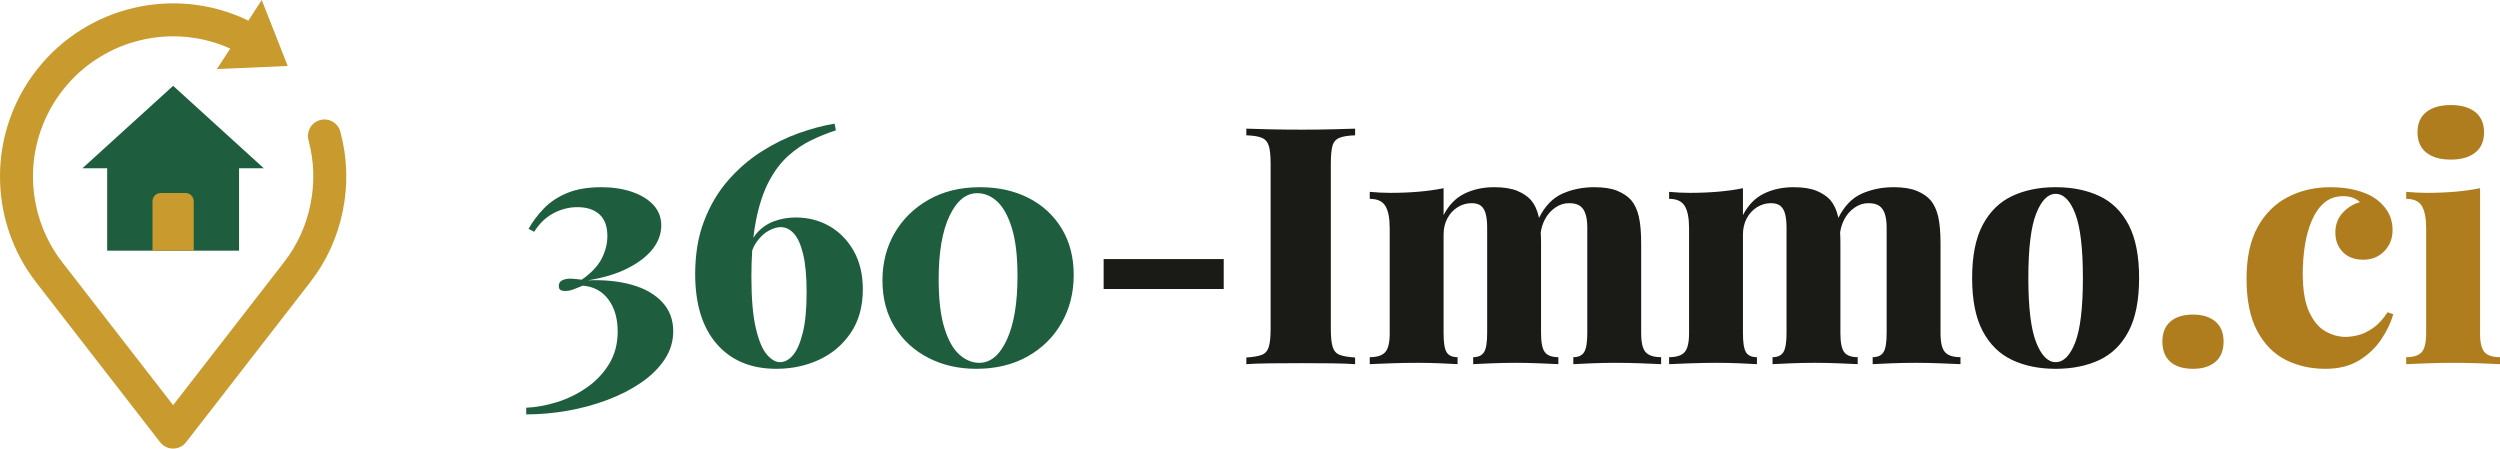
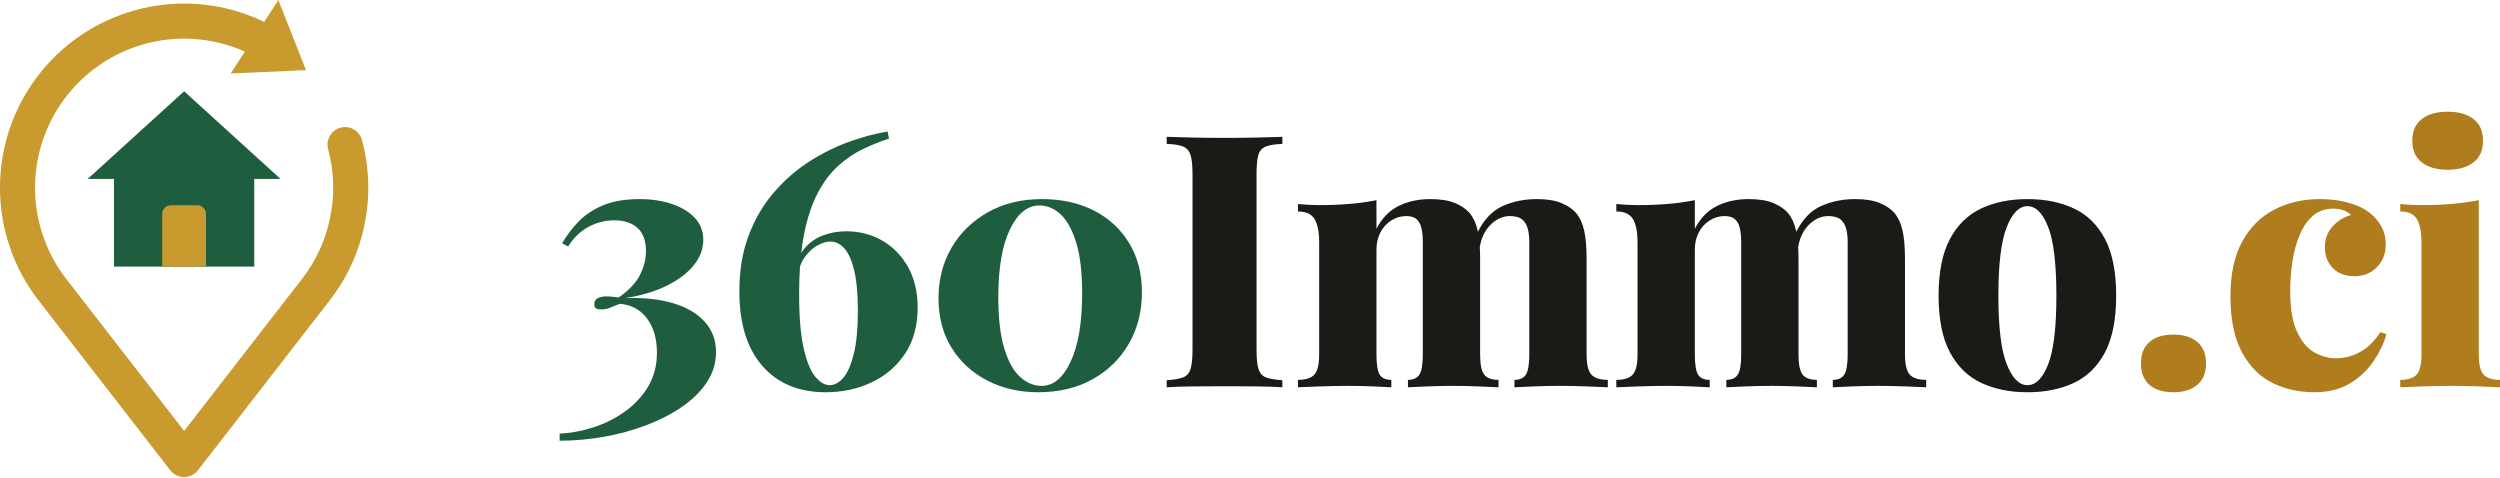
- <svg xmlns="http://www.w3.org/2000/svg" viewBox="0 0 751.6 134.86" width="751.6" height="134.86">
+ <svg xmlns="http://www.w3.org/2000/svg" viewBox="0 0 706.7 134.86" width="706.7" height="134.86">
  <path fill="#1E5E3F" d="M294.6 56.28Q302.9 56.28 309.25 59.53Q315.6 62.78 319.2 68.73Q322.8 74.68 322.8 82.68Q322.8 90.68 319.15 97.08Q315.5 103.48 308.9 107.18Q302.3 110.88 293.5 110.88Q285.5 110.88 279.1 107.58Q272.7 104.28 269 98.33Q265.3 92.38 265.3 84.28Q265.3 76.38 268.95 70.08Q272.6 63.78 279.2 60.03Q285.8 56.28 294.6 56.28ZM250.9 37.18 251.3 39.18Q247.6 40.38 243.95 42.13Q240.3 43.88 237 46.83Q233.7 49.78 231.2 54.48Q228.7 59.18 227.3 66.18Q226.8 68.64 226.49 71.47Q226.82 70.95 227.2 70.48Q229.4 67.78 232.55 66.58Q235.7 65.38 239.2 65.38Q244.8 65.38 249.35 67.98Q253.9 70.58 256.65 75.43Q259.4 80.28 259.4 86.98Q259.4 94.68 255.8 100.03Q252.2 105.38 246.3 108.13Q240.4 110.88 233.4 110.88Q222 110.88 215.5 103.43Q209 95.98 209 82.38Q209 73.38 211.7 66.38Q214.4 59.38 218.9 54.23Q223.4 49.08 228.9 45.58Q234.4 42.08 240.15 40.03Q245.9 37.98 250.9 37.18ZM52.05 25.8 79.31 50.59H71.87V75.37H32.22V50.59H24.78ZM180.8 56.28Q185.9 56.28 190 57.68Q194.1 59.08 196.45 61.63Q198.8 64.18 198.8 67.78Q198.8 71.58 196.2 74.88Q193.6 78.18 188.65 80.68Q183.7 83.18 176.7 84.28Q184.2 83.98 190 85.63Q195.8 87.28 199.1 90.83Q202.4 94.38 202.4 99.58Q202.4 104.18 199.8 108.08Q197.2 111.98 192.75 115.03Q188.3 118.08 182.6 120.23Q176.9 122.38 170.65 123.48Q164.4 124.58 158.2 124.58V122.58Q162.7 122.38 167.5 120.88Q172.3 119.38 176.45 116.48Q180.6 113.58 183.15 109.38Q185.7 105.18 185.7 99.68Q185.7 93.78 182.9 90.03Q180.1 86.28 175.2 85.88L172.45 86.98Q171.2 87.48 169.9 87.48Q169 87.48 168.5 87.18Q168 86.88 168 85.98Q168 84.78 169 84.28Q170 83.78 171.4 83.78Q172.2 83.78 173.05 83.88Q173.9 83.98 174.9 84.08Q179.2 81.08 180.9 77.73Q182.6 74.38 182.6 70.98Q182.6 66.58 180.2 64.43Q177.8 62.28 173.6 62.28Q169.8 62.28 166.35 64.13Q162.9 65.98 160.6 69.68L158.9 68.78Q160.8 65.48 163.55 62.63Q166.3 59.78 170.5 58.03Q174.7 56.28 180.8 56.28ZM293.8 58.08Q288.7 58.08 285.45 64.93Q282.2 71.78 282.2 83.98Q282.2 92.98 283.9 98.53Q285.6 104.08 288.4 106.58Q291.2 109.08 294.4 109.08Q299.5 109.08 302.7 102.13Q305.9 95.18 305.9 82.98Q305.9 73.98 304.2 68.53Q302.5 63.08 299.8 60.58Q297.1 58.08 293.8 58.08ZM226.14 75.32Q225.9 78.99 225.9 83.18Q225.9 92.88 227.2 98.53Q228.5 104.18 230.5 106.53Q232.5 108.88 234.5 108.88Q236.6 108.88 238.4 106.78Q240.2 104.68 241.35 100.03Q242.5 95.38 242.5 87.88Q242.5 80.68 241.45 76.38Q240.4 72.08 238.65 70.18Q236.9 68.28 234.7 68.28Q233.2 68.28 231.25 69.28Q229.3 70.28 227.65 72.48Q226.76 73.67 226.14 75.32Z" />
-   <path fill="#1A1A17" d="M449.2 56.28Q453.5 56.28 456.15 57.38Q458.8 58.48 460.3 60.18Q461.9 62.08 462.6 65.13Q462.64 65.32 462.68 65.51Q465.34 60.22 469.6 58.28Q474 56.28 479.3 56.28Q483.6 56.28 486.25 57.38Q488.9 58.48 490.4 60.18Q492 62.08 492.7 65.13Q493.4 68.18 493.4 73.18V100.18Q493.4 104.38 494.75 105.88Q496.1 107.38 499.4 107.38V109.48Q497.4 109.38 493.45 109.23Q489.5 109.08 485.8 109.08Q482 109.08 478.4 109.23Q474.8 109.38 473 109.48V107.38Q475.3 107.38 476.25 105.88Q477.2 104.38 477.2 100.18V68.38Q477.2 66.08 476.7 64.43Q476.2 62.78 475.05 61.93Q473.9 61.08 471.7 61.08Q469.5 61.08 467.55 62.43Q465.6 63.78 464.45 65.98Q463.52 67.76 463.21 69.87Q463.3 71.4 463.3 73.18V100.18Q463.3 104.38 464.45 105.88Q465.6 107.38 468.5 107.38V109.48Q466.6 109.38 462.9 109.23Q459.2 109.08 455.7 109.08Q451.9 109.08 448.3 109.23Q444.7 109.38 442.9 109.48V107.38Q445.2 107.38 446.15 105.88Q447.1 104.38 447.1 100.18V68.38Q447.1 66.08 446.7 64.43Q446.3 62.78 445.3 61.93Q444.3 61.08 442.4 61.08Q440.2 61.08 438.25 62.28Q436.3 63.48 435.15 65.63Q434 67.78 434 70.48V100.18Q434 104.38 434.9 105.88Q435.8 107.38 438.2 107.38V109.48Q436.5 109.38 433.1 109.23Q429.7 109.08 426.2 109.08Q422.1 109.08 418 109.23Q413.9 109.38 411.8 109.48V107.38Q415.1 107.38 416.45 105.88Q417.8 104.38 417.8 100.18V68.58Q417.8 64.08 416.5 61.93Q415.2 59.78 411.8 59.78V57.68Q415 57.98 418 57.98Q422.5 57.98 426.55 57.63Q430.6 57.28 434 56.58V64.68Q436.3 60.18 440.25 58.23Q444.2 56.28 449.2 56.28ZM539.2 56.28Q543.5 56.28 546.15 57.38Q548.8 58.48 550.3 60.18Q551.9 62.08 552.6 65.13Q552.64 65.32 552.68 65.51Q555.34 60.22 559.6 58.28Q564 56.28 569.3 56.28Q573.6 56.28 576.25 57.38Q578.9 58.48 580.4 60.18Q582 62.08 582.7 65.13Q583.4 68.18 583.4 73.18V100.18Q583.4 104.38 584.75 105.88Q586.1 107.38 589.4 107.38V109.48Q587.4 109.38 583.45 109.23Q579.5 109.08 575.8 109.08Q572 109.08 568.4 109.23Q564.8 109.38 563 109.48V107.38Q565.3 107.38 566.25 105.88Q567.2 104.38 567.2 100.18V68.38Q567.2 66.08 566.7 64.43Q566.2 62.78 565.05 61.93Q563.9 61.08 561.7 61.08Q559.5 61.08 557.55 62.43Q555.6 63.78 554.45 65.98Q553.52 67.76 553.21 69.87Q553.3 71.4 553.3 73.18V100.18Q553.3 104.38 554.45 105.88Q555.6 107.38 558.5 107.38V109.48Q556.6 109.38 552.9 109.23Q549.2 109.08 545.7 109.08Q541.9 109.08 538.3 109.23Q534.7 109.38 532.9 109.48V107.38Q535.2 107.38 536.15 105.88Q537.1 104.38 537.1 100.18V68.38Q537.1 66.08 536.7 64.43Q536.3 62.78 535.3 61.93Q534.3 61.08 532.4 61.08Q530.2 61.08 528.25 62.28Q526.3 63.48 525.15 65.63Q524 67.78 524 70.48V100.18Q524 104.38 524.9 105.88Q525.8 107.38 528.2 107.38V109.48Q526.5 109.38 523.1 109.23Q519.7 109.08 516.2 109.08Q512.1 109.08 508 109.23Q503.9 109.38 501.8 109.48V107.38Q505.1 107.38 506.45 105.88Q507.8 104.38 507.8 100.18V68.58Q507.8 64.08 506.5 61.93Q505.2 59.78 501.8 59.78V57.68Q505 57.98 508 57.98Q512.5 57.98 516.55 57.63Q520.6 57.28 524 56.58V64.68Q526.3 60.18 530.25 58.23Q534.2 56.28 539.2 56.28ZM618 56.28Q625.5 56.28 631.15 58.93Q636.8 61.58 639.95 67.58Q643.1 73.58 643.1 83.58Q643.1 93.58 639.95 99.58Q636.8 105.58 631.15 108.23Q625.5 110.88 618 110.88Q610.6 110.88 604.95 108.23Q599.3 105.58 596.1 99.58Q592.9 93.58 592.9 83.58Q592.9 73.58 596.1 67.58Q599.3 61.58 604.95 58.93Q610.6 56.28 618 56.28ZM407.4 38.68V40.68Q404.3 40.78 402.7 41.43Q401.1 42.08 400.6 43.83Q400.1 45.58 400.1 49.28V98.88Q400.1 102.48 400.65 104.28Q401.2 106.08 402.75 106.68Q404.3 107.28 407.4 107.48V109.48Q404.6 109.28 400.25 109.23Q395.9 109.18 391.5 109.18Q386.4 109.18 381.9 109.23Q377.4 109.28 374.7 109.48V107.48Q377.8 107.28 379.35 106.68Q380.9 106.08 381.45 104.28Q382 102.48 382 98.88V49.28Q382 45.58 381.45 43.83Q380.9 42.08 379.35 41.43Q377.8 40.78 374.7 40.68V38.68Q377.4 38.78 381.9 38.88Q386.4 38.98 391.5 38.98Q395.9 38.98 400.25 38.88Q404.6 38.78 407.4 38.68ZM618 58.28Q614.5 58.28 612.15 64.23Q609.8 70.18 609.8 83.58Q609.8 96.98 612.15 102.93Q614.5 108.88 618 108.88Q621.6 108.88 623.9 102.93Q626.2 96.98 626.2 83.58Q626.2 70.18 623.9 64.23Q621.6 58.28 618 58.28ZM367.9 77.88V86.88H331.8V77.88Z" />
-   <path fill="#B07D1E" d="M700.6 56.28Q704.8 56.28 708.1 57.13Q711.4 57.98 713.5 59.28Q716.1 60.88 717.7 63.38Q719.3 65.88 719.3 69.18Q719.3 72.98 716.8 75.53Q714.3 78.08 710.5 78.08Q706.6 78.08 704.35 75.78Q702.1 73.48 702.1 69.88Q702.1 66.38 704.3 63.98Q706.5 61.58 709.5 60.78Q708.7 59.98 707.45 59.48Q706.2 58.98 704.5 58.98Q701.1 58.98 698.8 60.93Q696.5 62.88 695.05 66.23Q693.6 69.58 692.95 73.73Q692.3 77.88 692.3 82.28Q692.3 89.68 694.25 93.83Q696.2 97.98 699.15 99.63Q702.1 101.28 705.2 101.28Q706.8 101.28 708.9 100.78Q711 100.28 713.35 98.68Q715.7 97.08 717.8 93.88L719.5 94.48Q718.4 98.38 715.8 102.18Q713.2 105.98 709.1 108.43Q705 110.88 699.1 110.88Q692.5 110.88 687.15 108.18Q681.8 105.48 678.6 99.48Q675.4 93.48 675.4 83.78Q675.4 74.38 678.7 68.33Q682 62.28 687.75 59.28Q693.5 56.28 700.6 56.28ZM745.6 56.58V100.18Q745.6 104.38 746.95 105.88Q748.3 107.38 751.6 107.38V109.48Q749.6 109.38 745.7 109.23Q741.8 109.08 737.8 109.08Q733.8 109.08 729.65 109.23Q725.5 109.38 723.4 109.48V107.38Q726.7 107.38 728.05 105.88Q729.4 104.38 729.4 100.18V68.58Q729.4 64.08 728.1 61.93Q726.8 59.78 723.4 59.78V57.68Q726.6 57.98 729.6 57.98Q734.1 57.98 738.15 57.63Q742.2 57.28 745.6 56.58ZM736.8 31.58Q741.5 31.58 744.15 33.68Q746.8 35.78 746.8 39.78Q746.8 43.78 744.15 45.88Q741.5 47.98 736.8 47.98Q732.1 47.98 729.45 45.88Q726.8 43.78 726.8 39.78Q726.8 35.78 729.45 33.68Q732.1 31.58 736.8 31.58ZM659.3 94.58Q663.6 94.58 666.05 96.68Q668.5 98.78 668.5 102.68Q668.5 106.68 666.05 108.78Q663.6 110.88 659.3 110.88Q654.9 110.88 652.5 108.78Q650.1 106.68 650.1 102.68Q650.1 98.78 652.5 96.68Q654.9 94.58 659.3 94.58Z" />
+   <path fill="#1A1A17" d="M404.3 56.28Q408.6 56.28 411.25 57.38Q413.9 58.48 415.4 60.18Q417 62.08 417.7 65.13Q417.74 65.32 417.78 65.51Q420.44 60.22 424.7 58.28Q429.1 56.28 434.4 56.28Q438.7 56.28 441.35 57.38Q444 58.48 445.5 60.18Q447.1 62.08 447.8 65.13Q448.5 68.18 448.5 73.18V100.18Q448.5 104.38 449.85 105.88Q451.2 107.38 454.5 107.38V109.48Q452.5 109.38 448.55 109.23Q444.6 109.08 440.9 109.08Q437.1 109.08 433.5 109.23Q429.9 109.38 428.1 109.48V107.38Q430.4 107.38 431.35 105.88Q432.3 104.38 432.3 100.18V68.38Q432.3 66.08 431.8 64.43Q431.3 62.78 430.15 61.93Q429 61.08 426.8 61.08Q424.6 61.08 422.65 62.43Q420.7 63.78 419.55 65.98Q418.62 67.76 418.31 69.87Q418.4 71.4 418.4 73.18V100.18Q418.4 104.38 419.55 105.88Q420.7 107.38 423.6 107.38V109.48Q421.7 109.38 418 109.23Q414.3 109.08 410.8 109.08Q407 109.08 403.4 109.23Q399.8 109.38 398 109.48V107.38Q400.3 107.38 401.25 105.88Q402.2 104.38 402.2 100.18V68.38Q402.2 66.08 401.8 64.43Q401.4 62.78 400.4 61.93Q399.4 61.08 397.5 61.08Q395.3 61.08 393.35 62.28Q391.4 63.48 390.25 65.63Q389.1 67.78 389.1 70.48V100.18Q389.1 104.38 390 105.88Q390.9 107.38 393.3 107.38V109.48Q391.6 109.38 388.2 109.23Q384.8 109.08 381.3 109.08Q377.2 109.08 373.1 109.23Q369 109.38 366.9 109.48V107.38Q370.2 107.38 371.55 105.88Q372.9 104.38 372.9 100.18V68.58Q372.9 64.08 371.6 61.93Q370.3 59.78 366.9 59.78V57.68Q370.1 57.98 373.1 57.98Q377.6 57.98 381.65 57.63Q385.7 57.28 389.1 56.58V64.68Q391.4 60.18 395.35 58.23Q399.3 56.28 404.3 56.28ZM494.3 56.28Q498.6 56.28 501.25 57.38Q503.9 58.48 505.4 60.18Q507 62.08 507.7 65.13Q507.74 65.32 507.78 65.51Q510.44 60.22 514.7 58.28Q519.1 56.28 524.4 56.28Q528.7 56.28 531.35 57.38Q534 58.48 535.5 60.18Q537.1 62.08 537.8 65.13Q538.5 68.18 538.5 73.18V100.18Q538.5 104.38 539.85 105.88Q541.2 107.38 544.5 107.38V109.48Q542.5 109.38 538.55 109.23Q534.6 109.08 530.9 109.08Q527.1 109.08 523.5 109.23Q519.9 109.38 518.1 109.48V107.38Q520.4 107.38 521.35 105.88Q522.3 104.38 522.3 100.18V68.38Q522.3 66.08 521.8 64.43Q521.3 62.78 520.15 61.93Q519 61.08 516.8 61.08Q514.6 61.08 512.65 62.43Q510.7 63.78 509.55 65.98Q508.62 67.76 508.31 69.87Q508.4 71.4 508.4 73.18V100.18Q508.4 104.38 509.55 105.88Q510.7 107.38 513.6 107.38V109.48Q511.7 109.38 508 109.23Q504.3 109.08 500.8 109.08Q497 109.08 493.4 109.23Q489.8 109.38 488 109.48V107.38Q490.3 107.38 491.25 105.88Q492.2 104.38 492.2 100.18V68.38Q492.2 66.08 491.8 64.43Q491.4 62.78 490.4 61.93Q489.4 61.08 487.5 61.08Q485.3 61.08 483.35 62.28Q481.4 63.48 480.25 65.63Q479.1 67.78 479.1 70.48V100.18Q479.1 104.38 480 105.88Q480.9 107.38 483.3 107.38V109.48Q481.6 109.38 478.2 109.23Q474.8 109.08 471.3 109.08Q467.2 109.08 463.1 109.23Q459 109.38 456.9 109.48V107.38Q460.2 107.38 461.55 105.88Q462.9 104.38 462.9 100.18V68.58Q462.9 64.08 461.6 61.93Q460.3 59.78 456.9 59.78V57.68Q460.1 57.98 463.1 57.98Q467.6 57.98 471.65 57.63Q475.7 57.28 479.1 56.58V64.68Q481.4 60.18 485.35 58.23Q489.3 56.28 494.3 56.28ZM573.1 56.28Q580.6 56.28 586.25 58.93Q591.9 61.58 595.05 67.58Q598.2 73.58 598.2 83.58Q598.2 93.58 595.05 99.58Q591.9 105.58 586.25 108.23Q580.6 110.88 573.1 110.88Q565.7 110.88 560.05 108.23Q554.4 105.58 551.2 99.58Q548 93.58 548 83.58Q548 73.58 551.2 67.58Q554.4 61.58 560.05 58.93Q565.7 56.28 573.1 56.28ZM362.5 38.68V40.68Q359.4 40.78 357.8 41.43Q356.2 42.08 355.7 43.83Q355.2 45.58 355.2 49.28V98.88Q355.2 102.48 355.75 104.28Q356.3 106.08 357.85 106.68Q359.4 107.28 362.5 107.48V109.48Q359.7 109.28 355.35 109.23Q351 109.18 346.6 109.18Q341.5 109.18 337 109.23Q332.5 109.28 329.8 109.48V107.48Q332.9 107.28 334.45 106.68Q336 106.08 336.55 104.28Q337.1 102.48 337.1 98.88V49.28Q337.1 45.58 336.55 43.83Q336 42.08 334.45 41.43Q332.9 40.78 329.8 40.68V38.68Q332.5 38.78 337 38.88Q341.5 38.98 346.6 38.98Q351 38.98 355.35 38.88Q359.7 38.78 362.5 38.68ZM573.1 58.28Q569.6 58.28 567.25 64.23Q564.9 70.18 564.9 83.58Q564.9 96.98 567.25 102.93Q569.6 108.88 573.1 108.88Q576.7 108.88 579 102.93Q581.3 96.98 581.3 83.58Q581.3 70.18 579 64.23Q576.7 58.28 573.1 58.28Z" />
+   <path fill="#B07D1E" d="M655.7 56.28Q659.9 56.28 663.2 57.13Q666.5 57.98 668.6 59.28Q671.2 60.88 672.8 63.38Q674.4 65.88 674.4 69.18Q674.4 72.98 671.9 75.53Q669.4 78.08 665.6 78.08Q661.7 78.08 659.45 75.78Q657.2 73.48 657.2 69.88Q657.2 66.38 659.4 63.98Q661.6 61.58 664.6 60.78Q663.8 59.98 662.55 59.48Q661.3 58.98 659.6 58.98Q656.2 58.98 653.9 60.93Q651.6 62.88 650.15 66.23Q648.7 69.58 648.05 73.73Q647.4 77.88 647.4 82.28Q647.4 89.68 649.35 93.83Q651.3 97.98 654.25 99.63Q657.2 101.28 660.3 101.28Q661.9 101.28 664 100.78Q666.1 100.28 668.45 98.68Q670.8 97.08 672.9 93.88L674.6 94.48Q673.5 98.38 670.9 102.18Q668.3 105.98 664.2 108.43Q660.1 110.88 654.2 110.88Q647.6 110.88 642.25 108.18Q636.9 105.48 633.7 99.48Q630.5 93.48 630.5 83.78Q630.5 74.38 633.8 68.33Q637.1 62.28 642.85 59.28Q648.6 56.28 655.7 56.28ZM700.7 56.58V100.18Q700.7 104.38 702.05 105.88Q703.4 107.38 706.7 107.38V109.48Q704.7 109.38 700.8 109.23Q696.9 109.08 692.9 109.08Q688.9 109.08 684.75 109.23Q680.6 109.38 678.5 109.48V107.38Q681.8 107.38 683.15 105.88Q684.5 104.38 684.5 100.18V68.58Q684.5 64.08 683.2 61.93Q681.9 59.78 678.5 59.78V57.68Q681.7 57.98 684.7 57.98Q689.2 57.98 693.25 57.63Q697.3 57.28 700.7 56.58ZM691.9 31.58Q696.6 31.58 699.25 33.68Q701.9 35.78 701.9 39.78Q701.9 43.78 699.25 45.88Q696.6 47.98 691.9 47.98Q687.2 47.98 684.55 45.88Q681.9 43.78 681.9 39.78Q681.9 35.78 684.55 33.68Q687.2 31.58 691.9 31.58ZM614.4 94.58Q618.7 94.58 621.15 96.68Q623.6 98.78 623.6 102.68Q623.6 106.68 621.15 108.78Q618.7 110.88 614.4 110.88Q610 110.88 607.6 108.78Q605.2 106.68 605.2 102.68Q605.2 98.78 607.6 96.68Q610 94.58 614.4 94.58Z" />
  <path fill="#C99A2E" d="M102.32 39.59Q105.48 51.38 103.07 63.35Q100.66 75.32 93.17 84.96L55.96 132.93Q55.36 133.71 54.5 134.2Q53.65 134.69 52.67 134.81Q51.69 134.94 50.74 134.68Q49.79 134.42 49.01 133.81Q48.51 133.43 48.13 132.93L10.92 84.96Q5.47 77.94 2.67 69.54Q-.06 61.35 0 52.7Q.06 44.05 2.91 35.9Q5.82 27.54 11.37 20.59Q16.92 13.64 24.43 8.94Q31.74 4.37 40.16 2.39Q48.58 .42 57.17 1.26Q65.98 2.13 74.04 5.89Q74.36 6.04 74.65 6.23L78.69 0L86.5 19.83L65.21 20.77L69.22 14.59Q62.98 11.8 56.2 11.13Q49.24 10.44 42.43 12.04Q35.61 13.64 29.69 17.35Q23.61 21.15 19.12 26.78Q14.63 32.41 12.27 39.17Q9.96 45.77 9.91 52.77Q9.87 59.77 12.08 66.4Q14.34 73.2 18.76 78.89L52.05 121.81L85.34 78.89Q91.4 71.08 93.35 61.39Q95.3 51.7 92.75 42.16Q92.49 41.21 92.62 40.23Q92.75 39.25 93.24 38.4Q93.73 37.54 94.52 36.94Q95.3 36.34 96.25 36.09Q97.2 35.83 98.18 35.96Q99.16 36.09 100.01 36.58Q100.87 37.08 101.47 37.86Q102.07 38.64 102.32 39.59ZM45.85 75.37V60.5C45.85 59.13 46.96 58.02 48.33 58.02H55.77C57.13 58.02 58.24 59.13 58.24 60.5V75.37Z" />
</svg>
